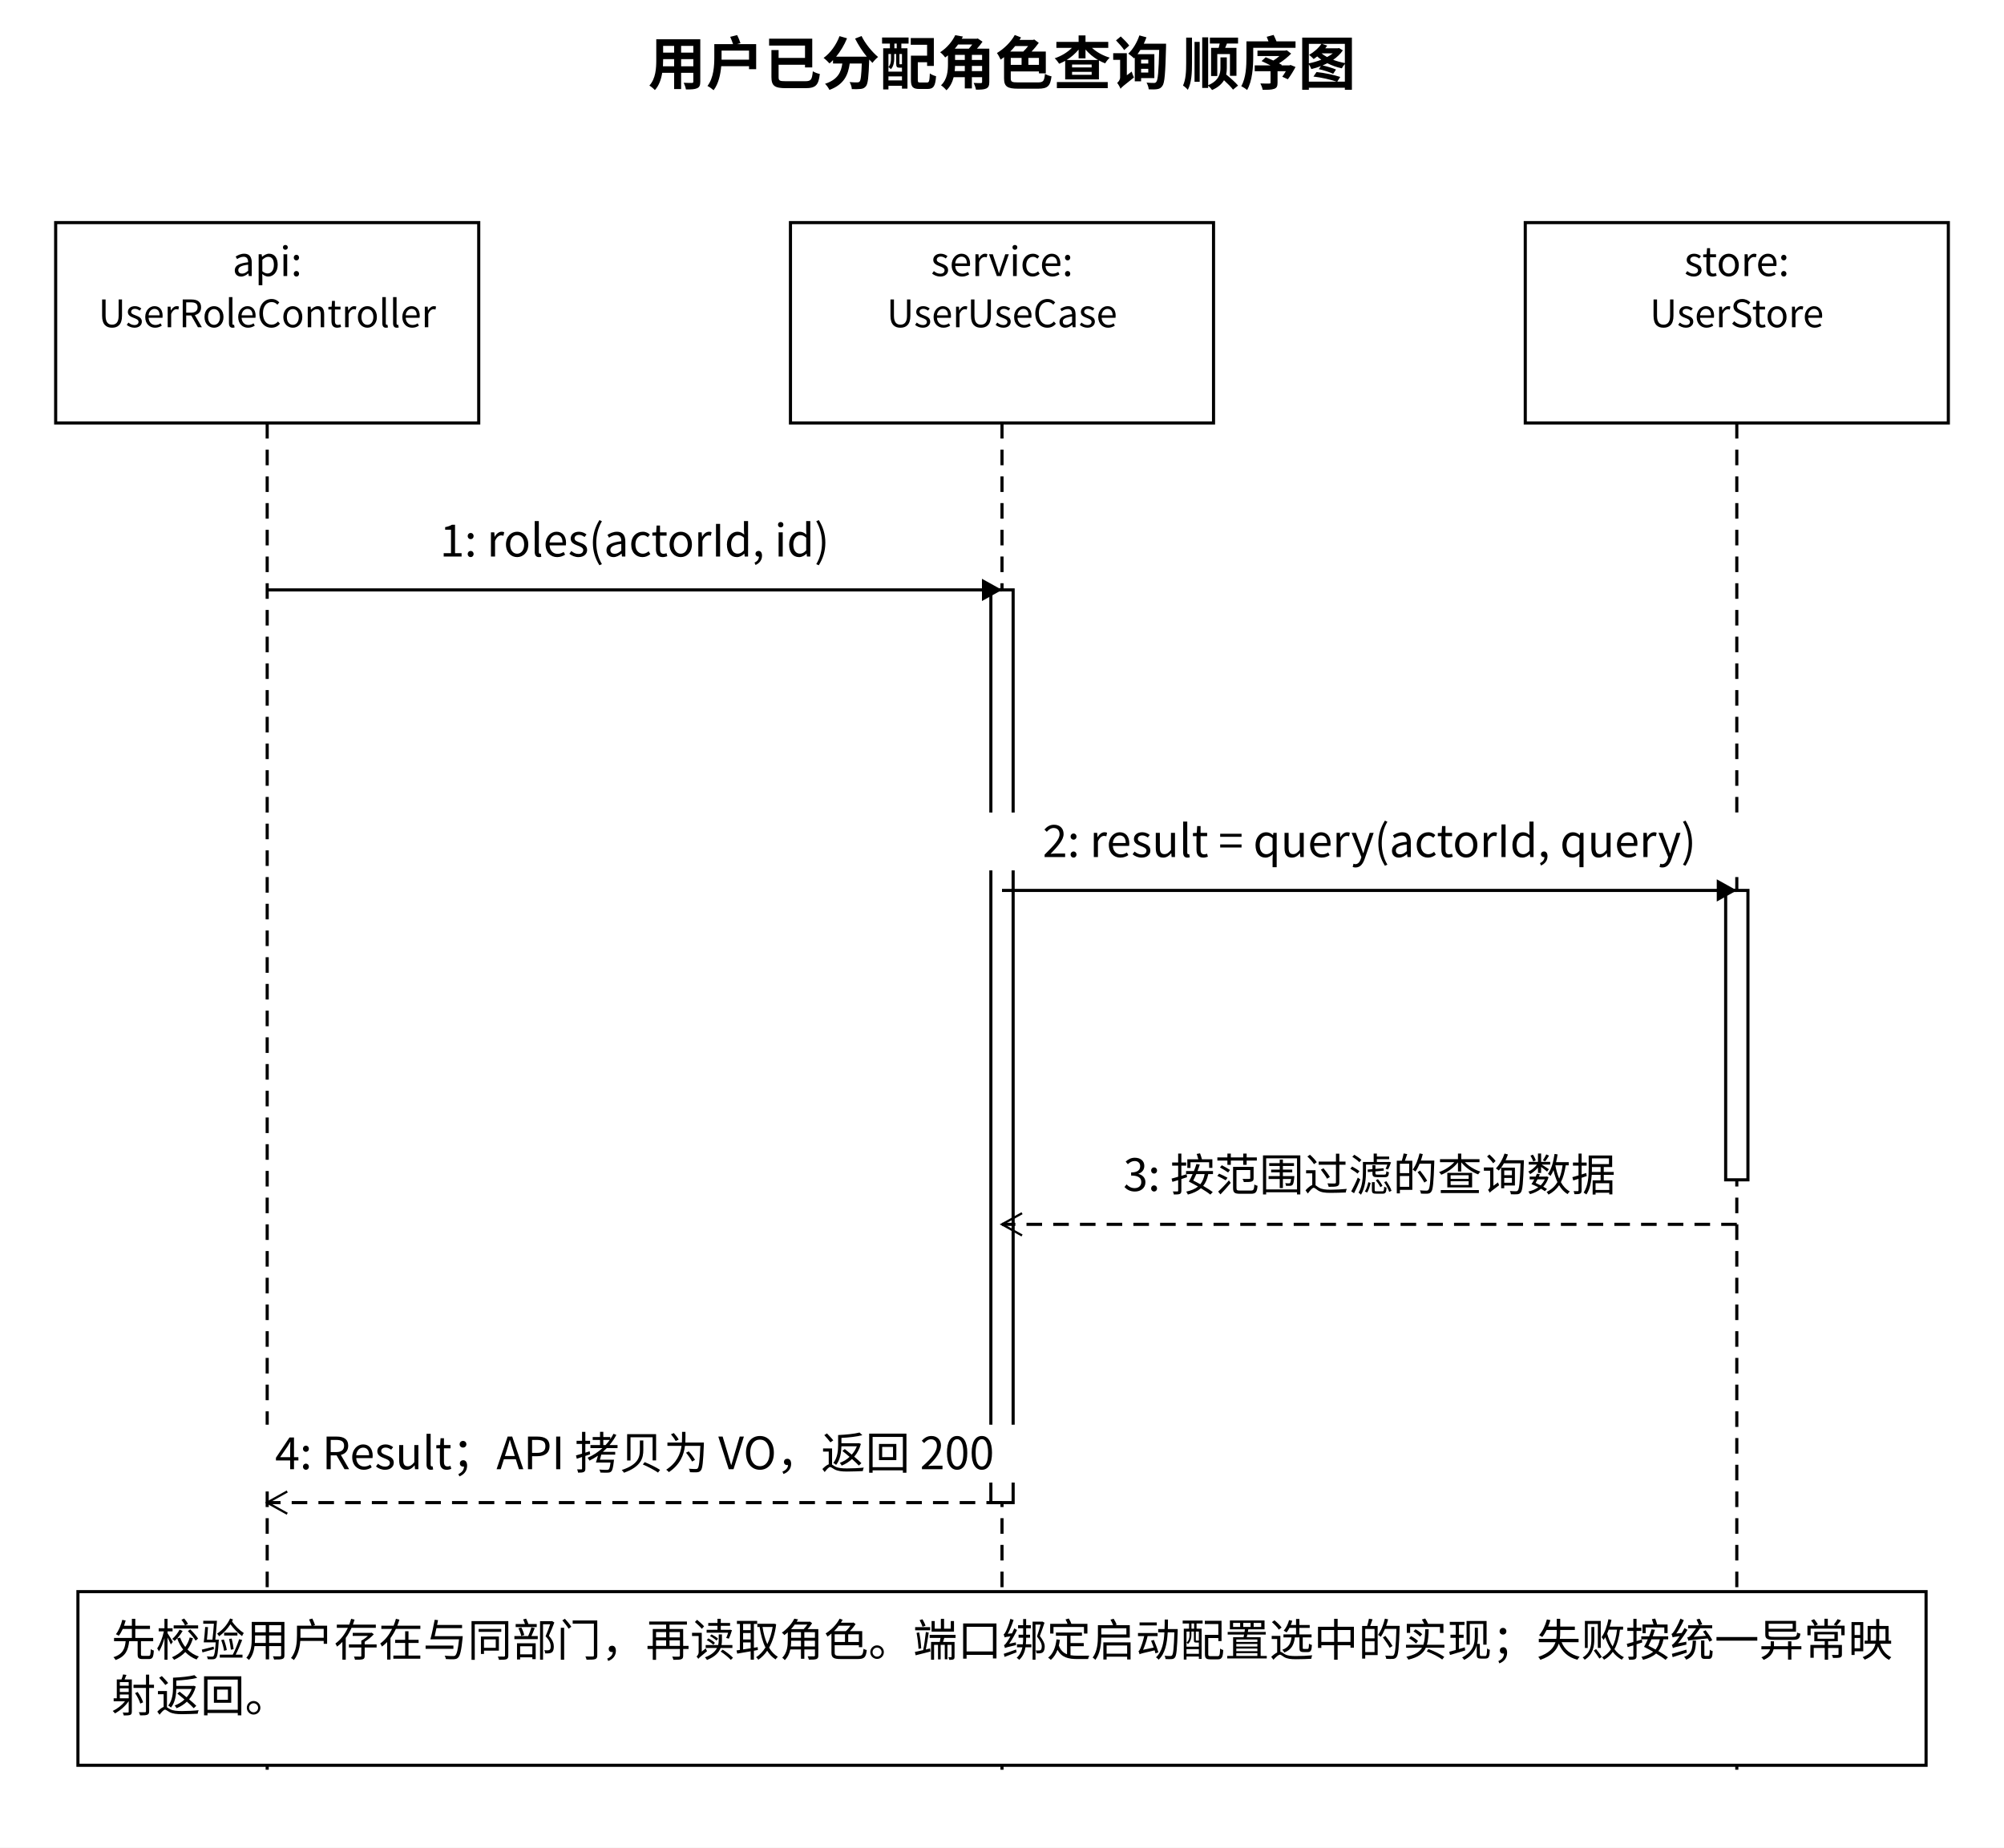
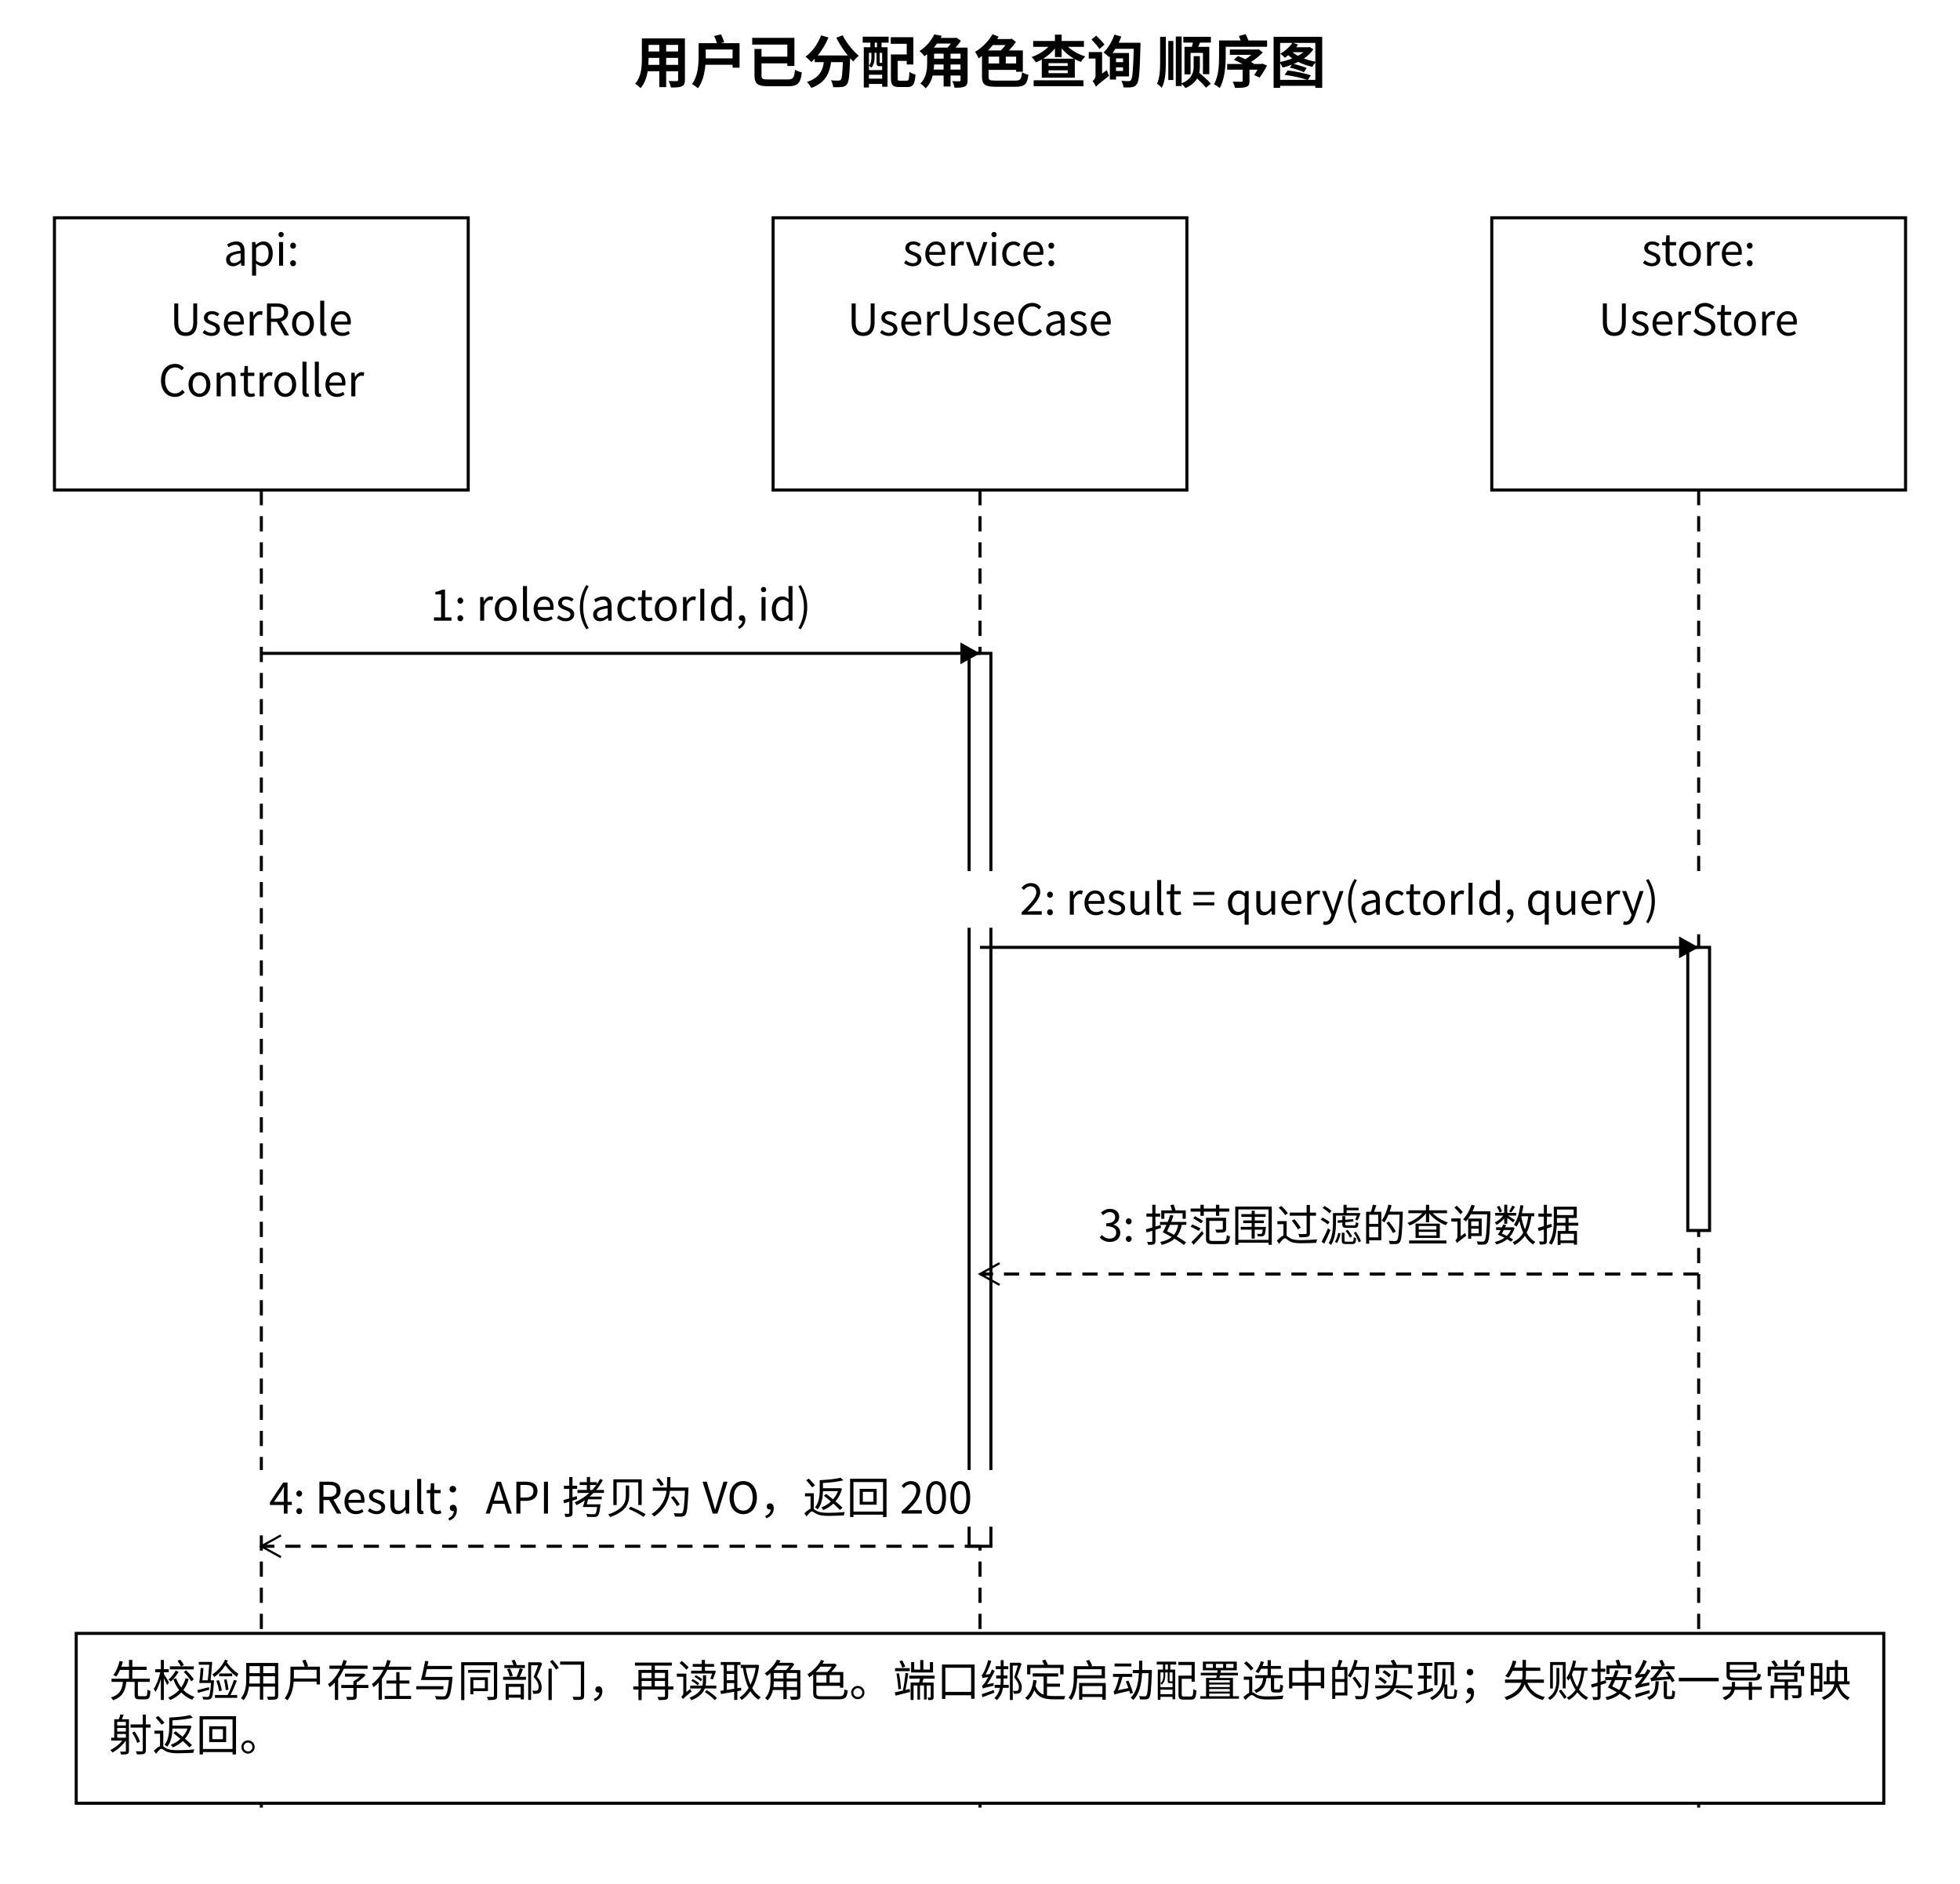
- <svg xmlns="http://www.w3.org/2000/svg" width="900" height="830" viewBox="0 0 900 830">
+ <svg xmlns="http://www.w3.org/2000/svg" width="900" height="865" viewBox="0 0 900 865">
  <style>text{font-family:'PingFang SC','Microsoft YaHei','Noto Sans CJK SC',system-ui,sans-serif;fill:black}</style>
  <defs>
    <marker id="open" markerWidth="12" markerHeight="12" refX="10" refY="6" orient="auto" markerUnits="userSpaceOnUse">
      <path d="M1,1 L10,6 L1,11" fill="none" stroke="black" />
    </marker>
    <marker id="filled" markerWidth="12" markerHeight="12" refX="10" refY="6" orient="auto" markerUnits="userSpaceOnUse">
      <path d="M1,1 L10,6 L1,11 Z" fill="black" />
    </marker>
    <marker id="triangle" markerWidth="16" markerHeight="16" refX="14" refY="8" orient="auto" markerUnits="userSpaceOnUse">
      <path d="M1,1 L14,8 L1,15 Z" fill="white" stroke="black" />
    </marker>
  </defs>
  <rect width="100%" height="100%" fill="white" />
  <text x="450.0" y="38" font-size="26" text-anchor="middle" font-weight="600">用户已分配角色查询 顺序图</text>
-   <rect x="25" y="100" width="190" height="90" rx="0" fill="white" stroke="black" stroke-width="1.4" />
-   <text x="120" y="124" font-size="18" text-anchor="middle" font-weight="400">api:</text>
-   <text x="120" y="147" font-size="17" text-anchor="middle" font-weight="400">UserRoleController</text>
-   <path d="M 120,190 L 120,795" fill="none" stroke="black" stroke-width="1.4" stroke-dasharray="7 5" />
-   <rect x="355" y="100" width="190" height="90" rx="0" fill="white" stroke="black" stroke-width="1.4" />
-   <text x="450" y="124" font-size="18" text-anchor="middle" font-weight="400">service:</text>
-   <text x="450" y="147" font-size="17" text-anchor="middle" font-weight="400">UserUseCase</text>
-   <path d="M 450,190 L 450,795" fill="none" stroke="black" stroke-width="1.4" stroke-dasharray="7 5" />
-   <rect x="685" y="100" width="190" height="90" rx="0" fill="white" stroke="black" stroke-width="1.4" />
-   <text x="780" y="124" font-size="18" text-anchor="middle" font-weight="400">store:</text>
-   <text x="780" y="147" font-size="17" text-anchor="middle" font-weight="400">UserStore</text>
-   <path d="M 780,190 L 780,795" fill="none" stroke="black" stroke-width="1.4" stroke-dasharray="7 5" />
-   <rect x="445" y="265" width="10" height="410" rx="0" fill="white" stroke="black" stroke-width="1.4" />
-   <path d="M 120,265 L 450,265" fill="none" stroke="black" stroke-width="1.4" marker-end="url(#filled)" />
-   <rect x="160.3" y="230" width="249.4" height="26" fill="white" />
-   <text x="285.0" y="250" font-size="20" text-anchor="middle" font-weight="400">1: roles(actorId, id)</text>
-   <rect x="775" y="400" width="10" height="130" rx="0" fill="white" stroke="black" stroke-width="1.4" />
-   <path d="M 450,400 L 780,400" fill="none" stroke="black" stroke-width="1.4" marker-end="url(#filled)" />
-   <rect x="421.9" y="365" width="386.2" height="26" fill="white" />
-   <text x="615.0" y="385" font-size="20" text-anchor="middle" font-weight="400">2: result = query(actorId, query)</text>
-   <path d="M 780,550 L 450,550" fill="none" stroke="black" stroke-width="1.4" stroke-dasharray="7 5" marker-end="url(#open)" />
-   <rect x="492.9" y="515" width="244.2" height="26" fill="white" />
-   <text x="615.0" y="535" font-size="20" text-anchor="middle" font-weight="400">3: 按范围过滤的查询数据</text>
-   <path d="M 450,675 L 120,675" fill="none" stroke="black" stroke-width="1.4" stroke-dasharray="7 5" marker-end="url(#open)" />
-   <rect x="96.0" y="640" width="378.0" height="26" fill="white" />
-   <text x="285.0" y="660" font-size="20" text-anchor="middle" font-weight="400">4: Result；API 拷贝为 VO，返回 200</text>
-   <rect x="35" y="715" width="830" height="78" rx="0" fill="white" stroke="black" stroke-width="1.4" />
-   <text x="50" y="744" font-size="20" text-anchor="start" font-weight="400">先校验用户存在与同部门，再读取角色。端口绑定启动配置选中的实现；失败按统一异常映</text>
-   <text x="50" y="769" font-size="20" text-anchor="start" font-weight="400">射返回。</text>
+   <rect x="25" y="100" width="190" height="125" rx="0" fill="white" stroke="black" stroke-width="1.4" />
+   <text x="120" y="122" font-size="20" text-anchor="middle" font-weight="400">api:</text>
+   <text x="120" y="154" font-size="20" text-anchor="middle" font-weight="400">UserRole</text>
+   <text x="120" y="182" font-size="20" text-anchor="middle" font-weight="400">Controller</text>
+   <path d="M 120,225 L 120,830" fill="none" stroke="black" stroke-width="1.4" stroke-dasharray="7 5" />
+   <rect x="355" y="100" width="190" height="125" rx="0" fill="white" stroke="black" stroke-width="1.4" />
+   <text x="450" y="122" font-size="20" text-anchor="middle" font-weight="400">service:</text>
+   <text x="450" y="154" font-size="20" text-anchor="middle" font-weight="400">UserUseCase</text>
+   <path d="M 450,225 L 450,830" fill="none" stroke="black" stroke-width="1.4" stroke-dasharray="7 5" />
+   <rect x="685" y="100" width="190" height="125" rx="0" fill="white" stroke="black" stroke-width="1.4" />
+   <text x="780" y="122" font-size="20" text-anchor="middle" font-weight="400">store:</text>
+   <text x="780" y="154" font-size="20" text-anchor="middle" font-weight="400">UserStore</text>
+   <path d="M 780,225 L 780,830" fill="none" stroke="black" stroke-width="1.4" stroke-dasharray="7 5" />
+   <rect x="445" y="300" width="10" height="410" rx="0" fill="white" stroke="black" stroke-width="1.4" />
+   <path d="M 120,300 L 450,300" fill="none" stroke="black" stroke-width="1.4" marker-end="url(#filled)" />
+   <rect x="160.3" y="265" width="249.4" height="26" fill="white" />
+   <text x="285.0" y="285" font-size="20" text-anchor="middle" font-weight="400">1: roles(actorId, id)</text>
+   <rect x="775" y="435" width="10" height="130" rx="0" fill="white" stroke="black" stroke-width="1.4" />
+   <path d="M 450,435 L 780,435" fill="none" stroke="black" stroke-width="1.4" marker-end="url(#filled)" />
+   <rect x="421.9" y="400" width="386.2" height="26" fill="white" />
+   <text x="615.0" y="420" font-size="20" text-anchor="middle" font-weight="400">2: result = query(actorId, query)</text>
+   <path d="M 780,585 L 450,585" fill="none" stroke="black" stroke-width="1.4" stroke-dasharray="7 5" marker-end="url(#open)" />
+   <rect x="492.9" y="550" width="244.2" height="26" fill="white" />
+   <text x="615.0" y="570" font-size="20" text-anchor="middle" font-weight="400">3: 按范围过滤的查询数据</text>
+   <path d="M 450,710 L 120,710" fill="none" stroke="black" stroke-width="1.4" stroke-dasharray="7 5" marker-end="url(#open)" />
+   <rect x="96.0" y="675" width="378.0" height="26" fill="white" />
+   <text x="285.0" y="695" font-size="20" text-anchor="middle" font-weight="400">4: Result；API 拷贝为 VO，返回 200</text>
+   <rect x="35" y="750" width="830" height="78" rx="0" fill="white" stroke="black" stroke-width="1.4" />
+   <text x="50" y="779" font-size="20" text-anchor="start" font-weight="400">先校验用户存在与同部门，再读取角色。端口绑定启动配置选中的实现；失败按统一异常映</text>
+   <text x="50" y="804" font-size="20" text-anchor="start" font-weight="400">射返回。</text>
</svg>
